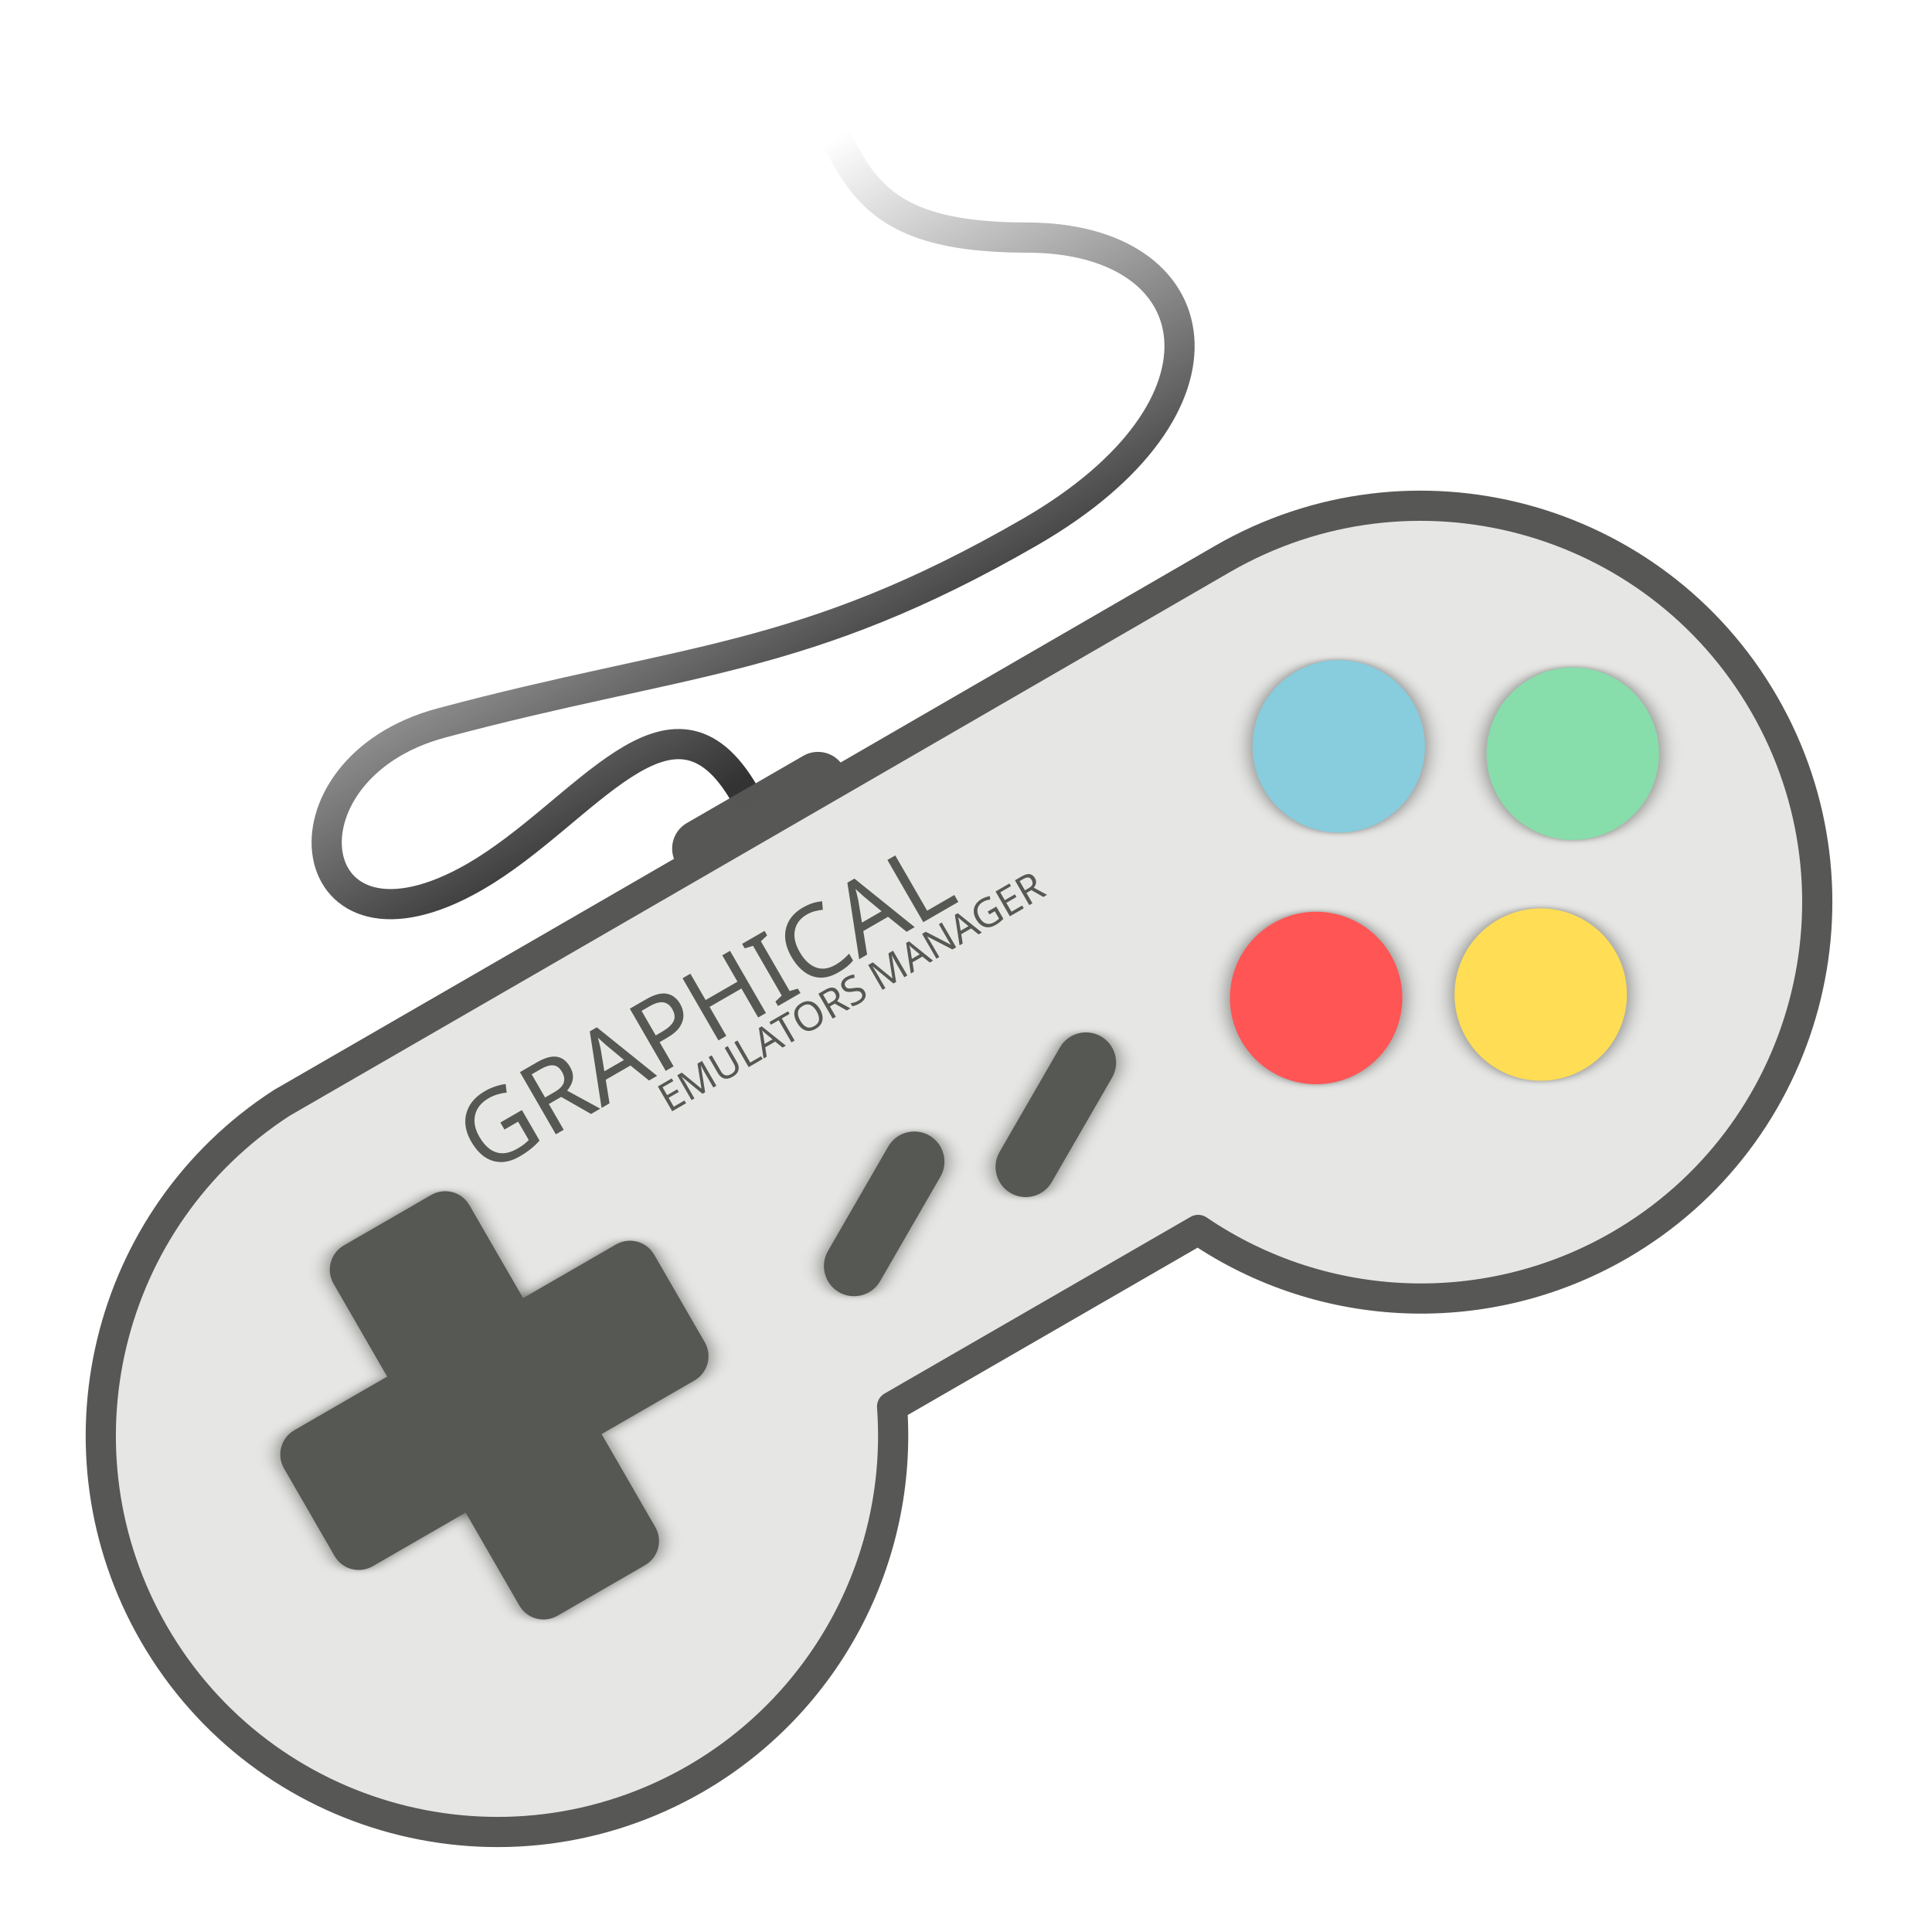
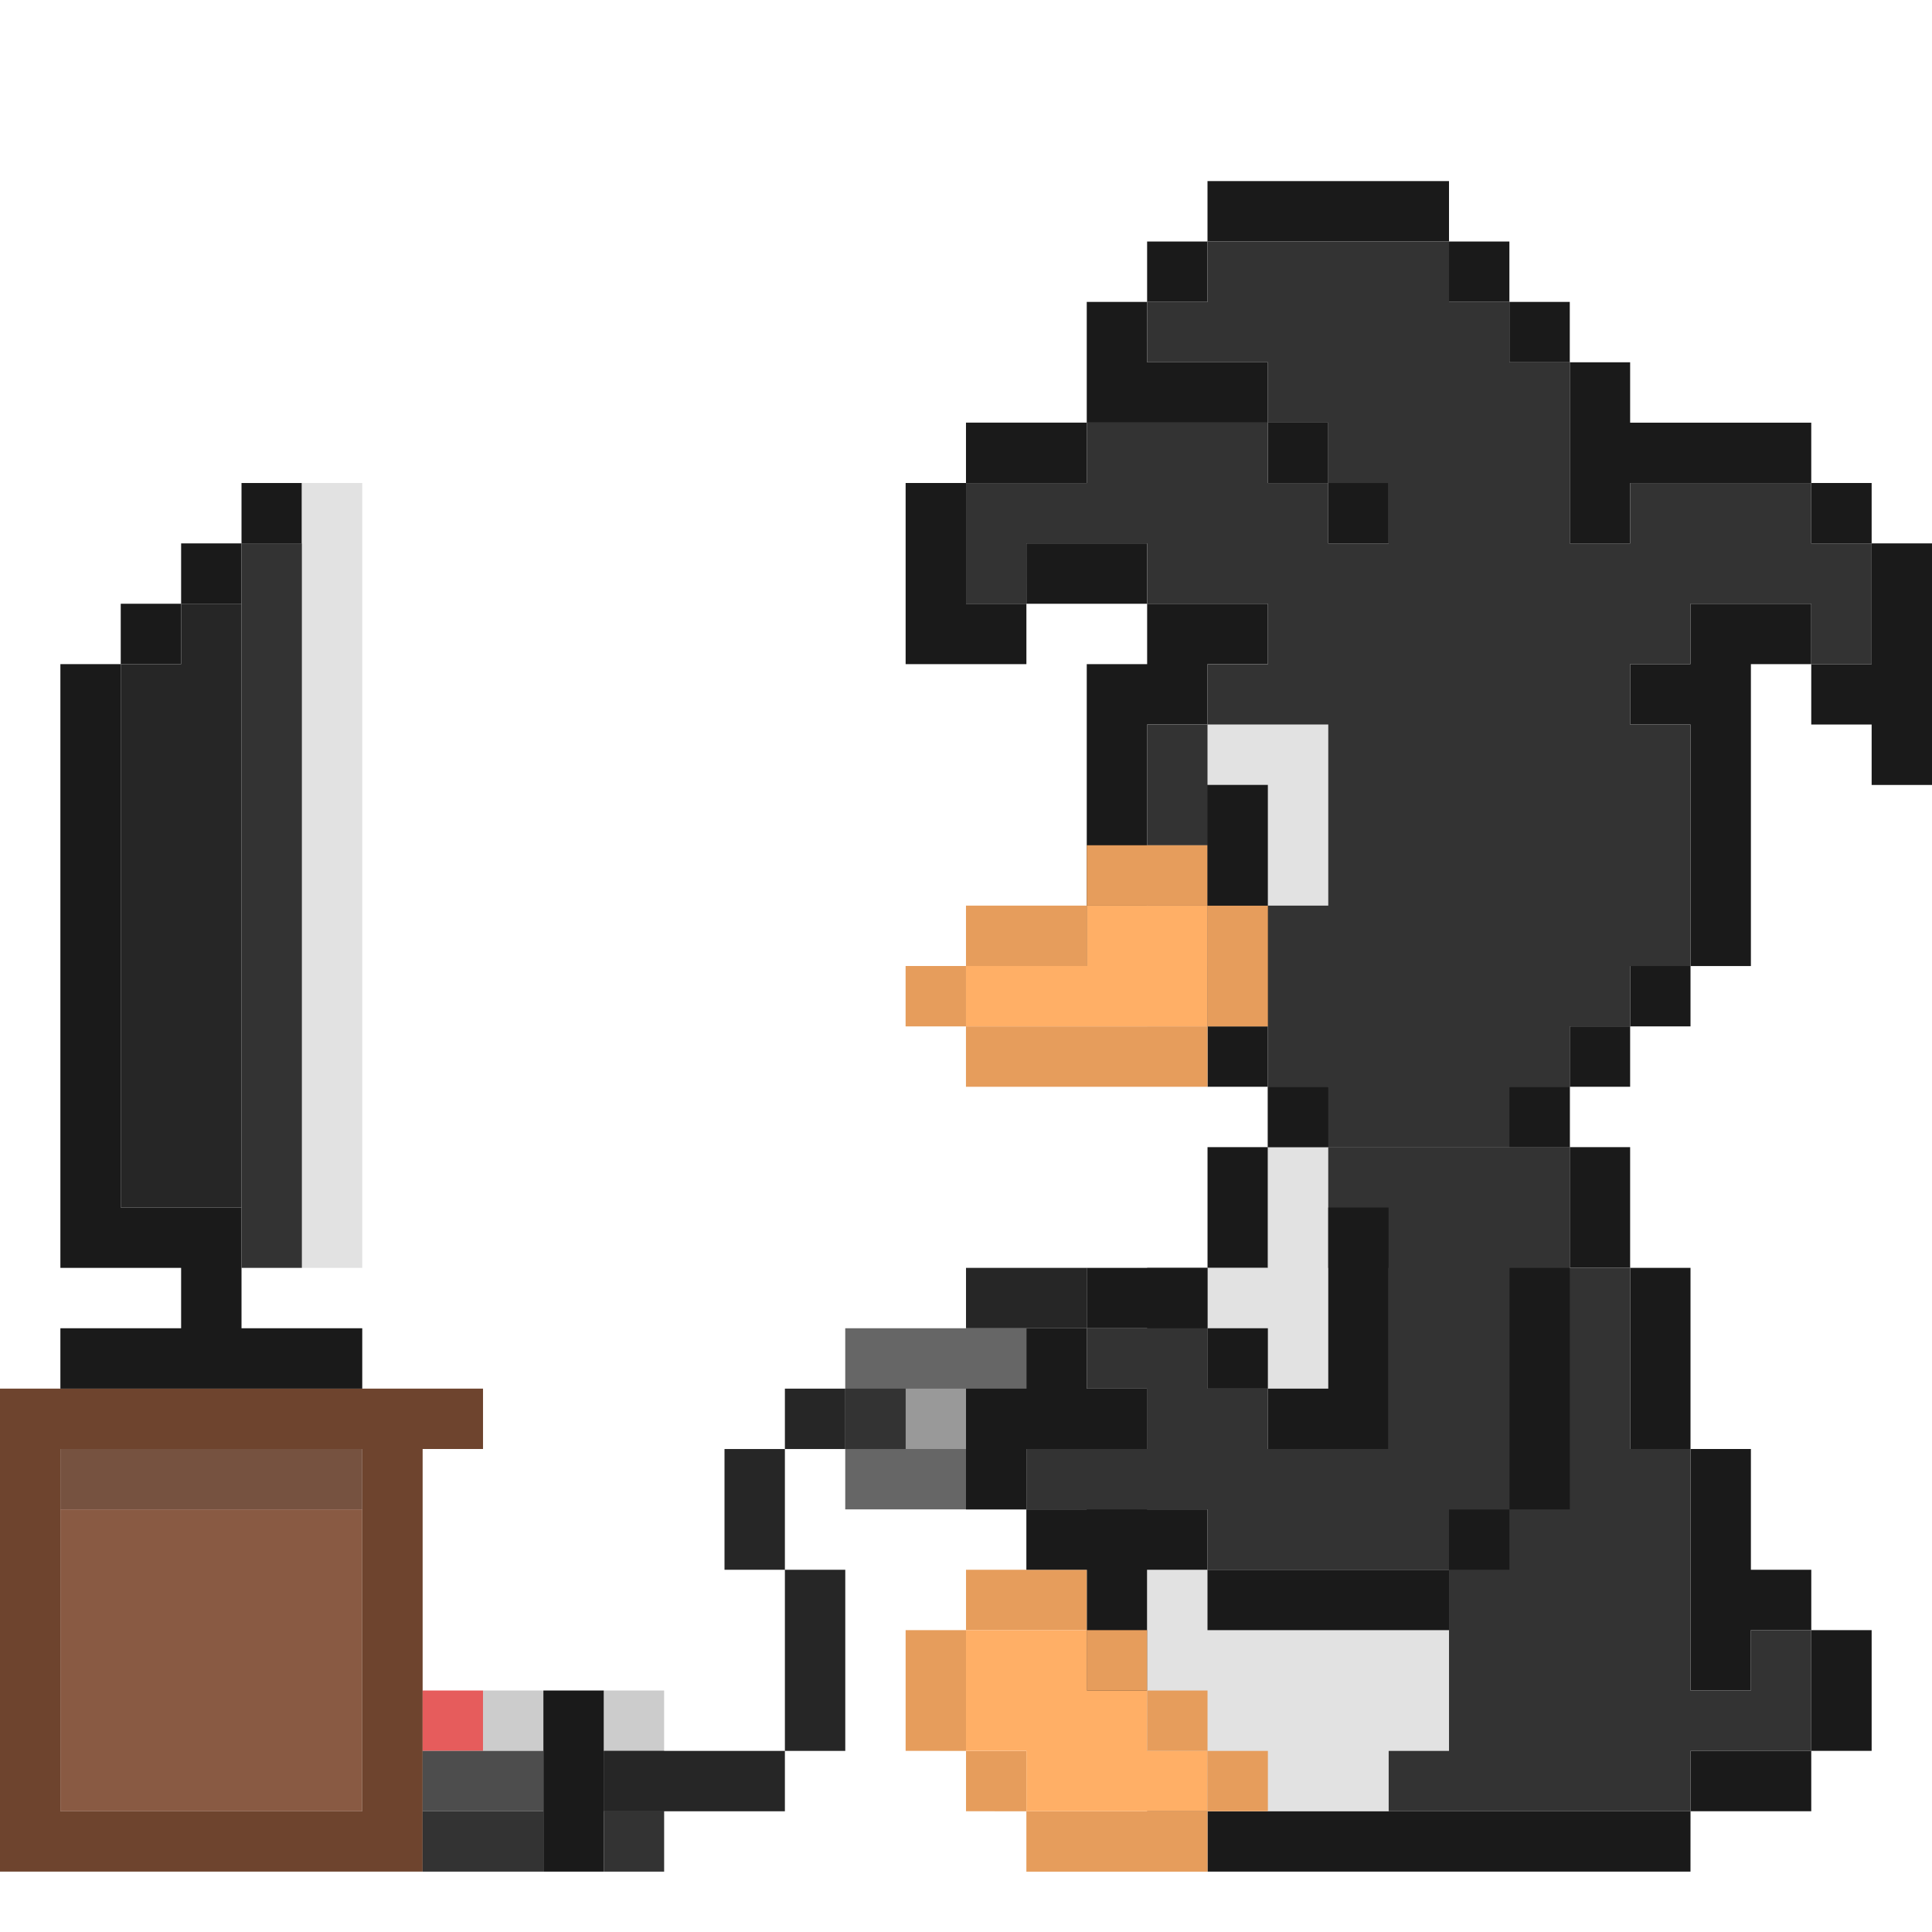
- <svg xmlns="http://www.w3.org/2000/svg" xmlns:xlink="http://www.w3.org/1999/xlink" version="1.1" id="svg11014" width="256" height="256" viewBox="0 0 256 256">
-   <defs id="defs11018">
-     <linearGradient id="linearGradient11611">
-       <stop style="stop-color:#333333;stop-opacity:1;" offset="0" id="stop11607" />
-       <stop style="stop-color:#333333;stop-opacity:0;" offset="1" id="stop11609" />
-     </linearGradient>
-     <linearGradient xlink:href="#linearGradient11611" id="linearGradient11613" x1="27.884" y1="20.634" x2="27.884" y2="6.724" gradientUnits="userSpaceOnUse" gradientTransform="matrix(4.193892,-2.421345,2.421345,4.193892,-58.88251,78.62624)" />
-     <filter style="color-interpolation-filters:sRGB;" id="filter11809">
-       <feFlood flood-opacity="0.498" flood-color="rgb(0,0,0)" result="flood" id="feFlood11799" />
-       <feComposite in="flood" in2="SourceGraphic" operator="in" result="composite1" id="feComposite11801" />
-       <feGaussianBlur in="composite1" stdDeviation="1" result="blur" id="feGaussianBlur11803" />
-       <feOffset dx="0" dy="-2.41474e-15" result="offset" id="feOffset11805" />
-       <feComposite in="SourceGraphic" in2="offset" operator="over" result="composite2" id="feComposite11807" />
-     </filter>
-     <filter style="color-interpolation-filters:sRGB;" id="filter11821">
-       <feFlood flood-opacity="0.498" flood-color="rgb(0,0,0)" result="flood" id="feFlood11811" />
-       <feComposite in="flood" in2="SourceGraphic" operator="in" result="composite1" id="feComposite11813" />
-       <feGaussianBlur in="composite1" stdDeviation="1" result="blur" id="feGaussianBlur11815" />
-       <feOffset dx="0" dy="-2.41474e-15" result="offset" id="feOffset11817" />
-       <feComposite in="SourceGraphic" in2="offset" operator="over" result="composite2" id="feComposite11819" />
-     </filter>
-     <filter style="color-interpolation-filters:sRGB;" id="filter11833">
-       <feFlood flood-opacity="0.498" flood-color="rgb(0,0,0)" result="flood" id="feFlood11823" />
-       <feComposite in="flood" in2="SourceGraphic" operator="in" result="composite1" id="feComposite11825" />
-       <feGaussianBlur in="composite1" stdDeviation="1" result="blur" id="feGaussianBlur11827" />
-       <feOffset dx="0" dy="-2.41474e-15" result="offset" id="feOffset11829" />
-       <feComposite in="SourceGraphic" in2="offset" operator="over" result="composite2" id="feComposite11831" />
-     </filter>
-     <filter style="color-interpolation-filters:sRGB;" id="filter11845">
-       <feFlood flood-opacity="0.498" flood-color="rgb(0,0,0)" result="flood" id="feFlood11835" />
-       <feComposite in="flood" in2="SourceGraphic" operator="in" result="composite1" id="feComposite11837" />
-       <feGaussianBlur in="composite1" stdDeviation="1" result="blur" id="feGaussianBlur11839" />
-       <feOffset dx="0" dy="-2.41474e-15" result="offset" id="feOffset11841" />
-       <feComposite in="SourceGraphic" in2="offset" operator="over" result="composite2" id="feComposite11843" />
-     </filter>
-     <filter style="color-interpolation-filters:sRGB;" id="filter11857">
-       <feFlood flood-opacity="0.498" flood-color="rgb(0,0,0)" result="flood" id="feFlood11847" />
-       <feComposite in="flood" in2="SourceGraphic" operator="in" result="composite1" id="feComposite11849" />
-       <feGaussianBlur in="composite1" stdDeviation="1" result="blur" id="feGaussianBlur11851" />
-       <feOffset dx="0" dy="-2.41474e-15" result="offset" id="feOffset11853" />
-       <feComposite in="SourceGraphic" in2="offset" operator="over" result="composite2" id="feComposite11855" />
-     </filter>
-     <filter style="color-interpolation-filters:sRGB;" id="filter11869">
-       <feFlood flood-opacity="0.498" flood-color="rgb(0,0,0)" result="flood" id="feFlood11859" />
-       <feComposite in="flood" in2="SourceGraphic" operator="in" result="composite1" id="feComposite11861" />
-       <feGaussianBlur in="composite1" stdDeviation="1" result="blur" id="feGaussianBlur11863" />
-       <feOffset dx="0" dy="-2.41474e-15" result="offset" id="feOffset11865" />
-       <feComposite in="SourceGraphic" in2="offset" operator="over" result="composite2" id="feComposite11867" />
-     </filter>
-     <filter style="color-interpolation-filters:sRGB;" id="filter11881">
-       <feFlood flood-opacity="0.498" flood-color="rgb(0,0,0)" result="flood" id="feFlood11871" />
-       <feComposite in="flood" in2="SourceGraphic" operator="in" result="composite1" id="feComposite11873" />
-       <feGaussianBlur in="composite1" stdDeviation="1" result="blur" id="feGaussianBlur11875" />
-       <feOffset dx="0" dy="-2.41474e-15" result="offset" id="feOffset11877" />
-       <feComposite in="SourceGraphic" in2="offset" operator="over" result="composite2" id="feComposite11879" />
-     </filter>
-     <filter style="color-interpolation-filters:sRGB;" id="filter12150">
-       <feFlood flood-opacity="0.498" flood-color="rgb(255,255,255)" result="flood" id="feFlood12140" />
-       <feComposite in="flood" in2="SourceGraphic" operator="in" result="composite1" id="feComposite12142" />
-       <feGaussianBlur in="composite1" stdDeviation="1" result="blur" id="feGaussianBlur12144" />
-       <feOffset dx="0" dy="-2.41474e-15" result="offset" id="feOffset12146" />
-       <feComposite in="SourceGraphic" in2="offset" operator="over" result="composite2" id="feComposite12148" />
-     </filter>
-   </defs>
-   <g id="g12138">
-     <path id="path11597" d="M 98.646,105.203 C 88.994,88.484 77.494,107.764 62.942,116.166 39.648,129.615 35.691,101.903 58.475,95.799 c 32.537,-8.718 47.914,-7.933 78.027,-25.319 28.736,-16.591 24.067,-38.999 -0.427,-38.999 -22.822,-3e-6 -22.538,-9.321 -29.118,-20.718" style="fill:none;fill-rule:evenodd;stroke:url(#linearGradient11613);stroke-width:4;stroke-linecap:round;stroke-linejoin:round;stroke-miterlimit:4;stroke-dasharray:none;stroke-opacity:1;" />
-     <rect transform="rotate(-30)" ry="3.9" rx="3.9" y="139.951" x="20.391" height="8.536" width="25.609" id="rect11595" style="opacity:1;fill:#575755;fill-opacity:0.996;fill-rule:evenodd;stroke:none;stroke-width:4.843;stroke-linecap:round;stroke-linejoin:round;stroke-miterlimit:4;stroke-dasharray:none;stroke-dashoffset:0;stroke-opacity:0.996" />
-     <path id="path11615" d="M 37.328,146.144 C 13.867,161.345 6.421,192.257 20.387,216.474 c 14.506,25.126 46.634,33.735 71.76,19.228 17.417,-10.089 27.538,-29.243 26.058,-49.317 l 40.555,-23.414 c 16.653,11.324 38.314,12.131 55.763,2.077 25.126,-14.506 33.735,-46.634 19.228,-71.76 -14.506,-25.126 -46.634,-33.735 -71.76,-19.228 0,0 -87.823,50.84 -124.664,72.084 z" style="opacity:1;fill:#e6e7e4;fill-opacity:1;fill-rule:evenodd;stroke:#575755;stroke-width:4;stroke-linecap:round;stroke-linejoin:round;stroke-miterlimit:4;stroke-dasharray:none;stroke-dashoffset:0;stroke-opacity:1" />
+ <svg xmlns="http://www.w3.org/2000/svg" width="256" height="256" viewBox="0 0 67.733 67.733" version="1.1" id="svg8">
+   <defs id="defs2" />
+   <g id="layer3" transform="translate(0,59.26667)">
+     <rect style="opacity:1;fill:#895a43;fill-opacity:1;fill-rule:evenodd;stroke:none;stroke-width:3.175;stroke-linecap:round;stroke-linejoin:round;stroke-miterlimit:4;stroke-dasharray:none;stroke-opacity:1" id="rect4948" width="10.583" height="10.583" x="2.117" y="-6.35" />
+     <rect style="opacity:1;fill:#765240;fill-opacity:1;fill-rule:evenodd;stroke:none;stroke-width:3.175;stroke-linecap:round;stroke-linejoin:round;stroke-miterlimit:4;stroke-dasharray:none;stroke-opacity:1" id="rect4950" width="10.583" height="2.117" x="2.117" y="-8.467" />
+     <path style="opacity:1;fill:#6e442e;fill-opacity:1;fill-rule:evenodd;stroke:none;stroke-width:3.175;stroke-linecap:round;stroke-linejoin:round;stroke-miterlimit:4;stroke-dasharray:none;stroke-opacity:1" d="M 0,-10.583 V -8.467 6.35 H 2.117 12.7 14.817 V -8.467 h 2.117 v -2.117 z M 2.117,-8.467 H 12.7 V 4.233 H 2.117 Z" id="rect4952" />
+     <path style="opacity:1;fill:#1a1a1a;fill-opacity:1;fill-rule:evenodd;stroke:none;stroke-width:3.175;stroke-linecap:round;stroke-linejoin:round;stroke-miterlimit:4;stroke-dasharray:none;stroke-opacity:1" d="m 8.467,-42.333 v 2.117 h 2.117 v -2.117 z m 0,2.117 H 6.35 v 2.117 H 8.467 Z M 6.35,-38.1 H 4.233 v 2.117 H 6.35 Z m -2.117,2.117 H 2.117 V -14.817 H 4.233 6.35 v 2.117 H 2.117 v 2.117 H 12.7 v -2.117 H 8.467 v -2.117 -2.117 H 4.233 Z" id="rect4961" />
+     <rect style="opacity:1;fill:#e2e2e2;fill-opacity:1;fill-rule:evenodd;stroke:none;stroke-width:3.175;stroke-linecap:round;stroke-linejoin:round;stroke-miterlimit:4;stroke-dasharray:none;stroke-opacity:1" id="rect4976" width="2.117" height="27.517" x="10.583" y="-42.333" />
+     <rect style="opacity:1;fill:#333333;fill-opacity:1;fill-rule:evenodd;stroke:none;stroke-width:3.175;stroke-linecap:round;stroke-linejoin:round;stroke-miterlimit:4;stroke-dasharray:none;stroke-opacity:1" id="rect4978" width="2.117" height="25.4" x="8.467" y="-40.217" />
+     <path style="opacity:1;fill:#262626;fill-opacity:1;fill-rule:evenodd;stroke:none;stroke-width:3.175;stroke-linecap:round;stroke-linejoin:round;stroke-miterlimit:4;stroke-dasharray:none;stroke-opacity:1" d="m 6.35,-38.1 v 2.117 H 4.233 v 19.05 H 6.35 8.467 v -21.167 z" id="rect4980" />
+     <rect style="opacity:1;fill:#e65c5c;fill-opacity:1;fill-rule:evenodd;stroke:none;stroke-width:3.175;stroke-linecap:round;stroke-linejoin:round;stroke-miterlimit:4;stroke-dasharray:none;stroke-opacity:1" id="rect4985" width="2.117" height="2.117" x="14.817" y="-8.5533711e-06" />
+     <path style="opacity:1;fill:#cccccc;fill-opacity:1;fill-rule:evenodd;stroke:none;stroke-width:3.175;stroke-linecap:round;stroke-linejoin:round;stroke-miterlimit:4;stroke-dasharray:none;stroke-opacity:1" d="M 16.933,-3.1875e-6 V 2.117 h 2.117 V -3.1875e-6 Z m 4.233,0 V 2.117 h 2.117 V -3.1875e-6 Z" id="rect4987" />
+     <rect style="opacity:1;fill:#1a1a1a;fill-opacity:1;fill-rule:evenodd;stroke:none;stroke-width:3.175;stroke-linecap:round;stroke-linejoin:round;stroke-miterlimit:4;stroke-dasharray:none;stroke-opacity:1" id="rect4991" width="2.117" height="6.35" x="19.05" y="-8.5533711e-06" />
+     <path style="opacity:1;fill:#333333;fill-opacity:1;fill-rule:evenodd;stroke:none;stroke-width:3.175;stroke-linecap:round;stroke-linejoin:round;stroke-miterlimit:4;stroke-dasharray:none;stroke-opacity:1" d="m 14.817,4.233 v 2.117 h 4.233 V 4.233 Z m 6.35,0 v 2.117 h 2.117 V 4.233 Z" id="rect4993" />
+     <path style="opacity:1;fill:#4d4d4d;fill-opacity:1;fill-rule:evenodd;stroke:none;stroke-width:3.175;stroke-linecap:round;stroke-linejoin:round;stroke-miterlimit:4;stroke-dasharray:none;stroke-opacity:1" d="m 14.817,2.117 v 2.117 h 4.233 V 2.117 Z m 6.35,0 v 2.117 h 2.117 V 2.117 Z" id="rect4997" />
  </g>
-   <g id="g12133">
-     <rect transform="rotate(-60,38.09346,96.52829)" ry="3.993" rx="3.993" y="193.165" x="9.949" height="7.986" width="23.958" id="rect11573" style="opacity:1;fill:#555853;fill-opacity:1;fill-rule:nonzero;stroke:none;stroke-width:1;stroke-linecap:round;stroke-linejoin:round;stroke-miterlimit:4;stroke-dasharray:none;stroke-dashoffset:0;stroke-opacity:1;filter:url(#filter11821)" />
-     <rect transform="rotate(-60,38.09346,92.55082)" style="opacity:1;fill:#555853;fill-opacity:1;fill-rule:nonzero;stroke:none;stroke-width:1;stroke-linecap:round;stroke-linejoin:round;stroke-miterlimit:4;stroke-dasharray:none;stroke-dashoffset:0;stroke-opacity:1;filter:url(#filter11833)" id="rect11575" width="23.958" height="7.986" x="29.25" y="204.308" rx="3.993" ry="3.993" />
+   <g id="layer5" transform="translate(0,59.26667)">
+     <path style="opacity:1;fill:#1a1a1a;fill-opacity:1;fill-rule:evenodd;stroke:none;stroke-width:3.175;stroke-linecap:round;stroke-linejoin:round;stroke-miterlimit:4;stroke-dasharray:none;stroke-opacity:1" d="m 44.45,-21.167 v 2.117 h 10.583 v -2.117 z m 10.583,2.117 v 4.233 h 2.117 v -4.233 z m 2.117,4.233 v 6.35 h 2.117 v -6.35 z m 2.117,6.35 V -9.875e-7 h 2.117 V -2.117 h 2.117 v -2.117 h -2.117 v -4.233 z m 4.233,6.35 v 4.233 h 2.117 v -4.233 z m 0,4.233 h -4.233 v 2.117 h 4.233 z M 59.267,4.233 H 44.45 42.333 v 2.117 h 16.933 z m -16.933,0 V 2.117 H 40.217 V 4.233 Z M 40.217,2.117 V -9.875e-7 -8.467 H 38.1 V -9.875e-7 2.117 Z m 0,-10.583 h 2.117 v -6.35 h -2.117 z m 2.117,-6.35 h 2.117 v -4.233 h -2.117 z" id="rect5061" />
+     <path style="opacity:1;fill:#333333;fill-opacity:1;fill-rule:evenodd;stroke:none;stroke-width:3.175;stroke-linecap:round;stroke-linejoin:round;stroke-miterlimit:4;stroke-dasharray:none;stroke-opacity:1" d="m 44.45,-19.05 v 4.233 h -2.117 v 6.35 H 40.217 V -3.1875e-6 h 2.117 V 2.117 H 44.45 V 4.233 H 55.033 57.15 59.267 V 2.117 H 63.5 V -3.1875e-6 -2.117 H 61.383 V -3.1875e-6 H 59.267 V -8.467 H 57.15 v -6.35 h -2.117 v -4.233 z" id="rect5088" />
+     <path style="opacity:1;fill:#e2e2e2;fill-opacity:1;fill-rule:evenodd;stroke:none;stroke-width:3.175;stroke-linecap:round;stroke-linejoin:round;stroke-miterlimit:4;stroke-dasharray:none;stroke-opacity:1" d="m 44.45,-19.05 v 4.233 h -2.117 v 6.35 H 40.217 V -3.1875e-6 l 2e-6,2.117 2.117,-2.1e-6 2e-6,2.117 2.117,-2.1e-6 h 2.117 2.117 V 2.117 H 50.8 V -10.583 h -2.117 v -4.233 h -2.117 v -4.233 z" id="rect5103" />
  </g>
-   <g id="g12129">
-     <circle transform="rotate(-30,119.9134,149.5644)" r="11.422" cy="161.8" cx="175.759" id="path11577" style="opacity:1;fill:#ff5555;fill-opacity:1;fill-rule:nonzero;stroke:none;stroke-width:1;stroke-linecap:round;stroke-linejoin:round;stroke-miterlimit:4;stroke-dasharray:none;stroke-dashoffset:0;stroke-opacity:1;filter:url(#filter11857)" />
-     <circle transform="rotate(-30,117.2617,159.4605)" style="opacity:1;fill:#87cdde;fill-opacity:1;fill-rule:nonzero;stroke:none;stroke-width:1;stroke-linecap:round;stroke-linejoin:round;stroke-miterlimit:4;stroke-dasharray:none;stroke-dashoffset:0;stroke-opacity:1;filter:url(#filter11869)" id="circle11579" cx="199.615" cy="137.076" r="11.422" />
-     <circle transform="rotate(-30,117.2617,159.4605)" r="11.422" cy="153.42" cx="225.988" id="circle11581" style="opacity:1;fill:#87deaa;fill-opacity:1;fill-rule:nonzero;stroke:none;stroke-width:1;stroke-linecap:round;stroke-linejoin:round;stroke-miterlimit:4;stroke-dasharray:none;stroke-dashoffset:0;stroke-opacity:1;filter:url(#filter11845)" />
-     <circle transform="rotate(-30,119.9134,149.5644)" style="opacity:1;fill:#ffdd55;fill-opacity:1;fill-rule:nonzero;stroke:none;stroke-width:1;stroke-linecap:round;stroke-linejoin:round;stroke-miterlimit:4;stroke-dasharray:none;stroke-dashoffset:0;stroke-opacity:1;filter:url(#filter11881)" id="circle11583" cx="201.761" cy="176.286" r="11.422" />
+   <g id="layer6" style="display:inline" transform="translate(0,59.26667)">
+     <path style="opacity:1;fill:#e69d5c;fill-opacity:1;fill-rule:evenodd;stroke:none;stroke-width:3.175;stroke-linecap:round;stroke-linejoin:round;stroke-miterlimit:4;stroke-dasharray:none;stroke-opacity:1" d="m 33.867,-4.233 v 2.117 H 38.1 V -4.233 Z M 38.1,-2.117 V -3.1875e-6 h 2.117 V -2.117 Z M 40.217,-3.1875e-6 V 2.117 h 2.117 V -3.1875e-6 Z M 42.333,2.117 V 4.233 H 44.45 V 2.117 Z m 0,2.117 h -6.35 v 2.117 h 6.35 z m -6.35,0 V 2.117 H 33.867 V 4.233 Z M 33.867,2.117 V -2.117 H 31.75 v 4.233 z" id="rect5115" />
+     <path style="opacity:1;fill:#ffaf66;fill-opacity:1;fill-rule:evenodd;stroke:none;stroke-width:3.175;stroke-linecap:round;stroke-linejoin:round;stroke-miterlimit:4;stroke-dasharray:none;stroke-opacity:1" d="m 33.867,-2.117 v 4.233 h 2.117 v 2.117 h 4.233 2.117 V 2.117 H 40.217 V -3.1875e-6 H 38.1 V -2.117 Z" id="rect5130" />
  </g>
-   <path style="opacity:1;fill:#555853;fill-opacity:1;fill-rule:nonzero;stroke:none;stroke-width:1;stroke-linecap:round;stroke-linejoin:round;stroke-miterlimit:4;stroke-dasharray:none;stroke-dashoffset:0;stroke-opacity:1;filter:url(#filter11809)" d="m 52.382,128.431 c -2.058,0 -3.717,1.659 -3.717,3.717 v 14.206 h -14.206 c -2.058,0 -3.717,1.659 -3.717,3.717 v 13.374 c 0,2.058 1.659,3.708 3.717,3.708 h 14.206 v 14.216 c 0,2.058 1.659,3.708 3.717,3.708 h 13.374 c 2.058,0 3.708,-1.65 3.708,-3.708 v -14.216 h 14.206 c 2.058,0 3.717,-1.65 3.717,-3.708 v -13.374 c 0,-2.058 -1.659,-3.717 -3.717,-3.717 H 69.463 v -14.206 c 0,-2.058 -1.65,-3.717 -3.708,-3.717 z" id="rect11585" transform="rotate(-30,117.2617,159.4605)" />
-   <g id="g12123">
-     <text transform="rotate(-30)" id="text11625" y="166.993" x="67.88" style="font-style:normal;font-variant:normal;font-weight:normal;font-stretch:normal;font-size:13.333px;line-height:28px;font-family:'Fira Sans';-inkscape-font-specification:'Fira Sans';text-align:end;writing-mode:lr-tb;text-anchor:end;opacity:1;fill:#555853;fill-opacity:1;fill-rule:evenodd;stroke:none;stroke-width:4;stroke-linecap:square;stroke-linejoin:miter;stroke-miterlimit:4;stroke-dasharray:none;stroke-dashoffset:0;stroke-opacity:1" xml:space="preserve">
-       <tspan y="166.993" x="67.88" id="tspan11623">GRAPHICAL</tspan>
-     </text>
-     <text transform="rotate(-30)" id="text11629" y="172.055" x="67.88" style="font-style:normal;font-variant:normal;font-weight:normal;font-stretch:normal;font-size:5.333px;line-height:28px;font-family:'Fira Sans';-inkscape-font-specification:'Fira Sans';text-align:end;writing-mode:lr-tb;text-anchor:end;opacity:1;fill:#555853;fill-opacity:1;fill-rule:evenodd;stroke:none;stroke-width:4;stroke-linecap:square;stroke-linejoin:miter;stroke-miterlimit:4;stroke-dasharray:none;stroke-dashoffset:0;stroke-opacity:1" xml:space="preserve">
-       <tspan y="172.055" x="67.88" id="tspan11627">EMULATORS MANAGER</tspan>
-     </text>
+   <g id="layer4" style="display:inline" transform="translate(0,59.26667)">
+     <rect style="opacity:1;fill:#666666;fill-opacity:1;fill-rule:evenodd;stroke:none;stroke-width:3.175;stroke-linecap:round;stroke-linejoin:round;stroke-miterlimit:4;stroke-dasharray:none;stroke-opacity:1" id="rect5058" width="6.35" height="6.35" x="29.633" y="-12.7" />
+     <path style="opacity:1;fill:#1a1a1a;fill-opacity:1;fill-rule:evenodd;stroke:none;stroke-width:3.175;stroke-linecap:round;stroke-linejoin:round;stroke-miterlimit:4;stroke-dasharray:none;stroke-opacity:1" d="m 46.567,-16.933 v 6.35 H 44.45 v 2.117 h 2.117 2.117 v -8.467 z M 44.45,-10.583 v -2.117 h -2.117 v 2.117 z m -2.117,-2.117 V -14.817 H 38.1 v 2.117 z m -4.233,0 h -2.117 v 2.117 h -2.117 v 2.117 2.117 h 2.117 V -8.467 H 38.1 40.217 v -2.117 H 38.1 Z m -2.117,6.35 v 2.117 h 6.35 v -2.117 z m 6.35,2.117 v 2.117 H 50.8 v -2.117 z m 8.467,0 h 2.117 V -6.35 H 50.8 Z m 2.117,-2.117 h 2.117 V -14.817 h -2.117 z" id="rect5005" />
+     <path style="opacity:1;fill:#333333;fill-opacity:1;fill-rule:evenodd;stroke:none;stroke-width:3.175;stroke-linecap:round;stroke-linejoin:round;stroke-miterlimit:4;stroke-dasharray:none;stroke-opacity:1" d="M 48.683,-16.933 V -8.467 H 44.45 v -2.117 h -2.117 v -2.117 H 38.1 v 2.117 h 2.117 v 2.117 h -4.233 v 2.117 h 6.35 v 2.117 H 50.8 v -2.117 h 2.117 V -8.467 -16.933 Z" id="rect5028" />
+     <rect style="opacity:1;fill:#262626;fill-opacity:1;fill-rule:evenodd;stroke:none;stroke-width:3.175;stroke-linecap:round;stroke-linejoin:round;stroke-miterlimit:4;stroke-dasharray:none;stroke-opacity:1" id="rect5039" width="4.233" height="2.117" x="33.867" y="-14.817" />
+     <path style="opacity:1;fill:#999999;fill-opacity:1;fill-rule:evenodd;stroke:none;stroke-width:3.175;stroke-linecap:round;stroke-linejoin:round;stroke-miterlimit:4;stroke-dasharray:none;stroke-opacity:1" d="m 31.75,-10.583 v 2.117 h 2.117 v -2.117 z" id="rect5045" />
+     <path style="opacity:1;fill:#262626;fill-opacity:1;fill-rule:evenodd;stroke:none;stroke-width:3.175;stroke-linecap:round;stroke-linejoin:round;stroke-miterlimit:4;stroke-dasharray:none;stroke-opacity:1" d="m 27.517,-10.583 v 2.117 l 2.117,-4.2e-6 v -2.117 z m 0,2.117 h -2.117 v 4.233 h 2.117 z m 0,4.233 v 6.35 h 2.117 v -6.35 z m 0,6.35 h -6.35 v 2.117 h 6.35 z" id="rect5047" />
+     <path id="path5137" d="m 29.633,-10.583 v 2.117 H 31.75 V -10.583 Z" style="opacity:1;fill:#333333;fill-opacity:1;fill-rule:evenodd;stroke:none;stroke-width:3.175;stroke-linecap:round;stroke-linejoin:round;stroke-miterlimit:4;stroke-dasharray:none;stroke-opacity:1" />
+   </g>
+   <g id="layer2" style="display:inline" transform="translate(0,59.26667)">
+     <path style="opacity:1;fill:#1a1a1a;fill-opacity:1;fill-rule:evenodd;stroke:none;stroke-width:3.175;stroke-linecap:round;stroke-linejoin:round;stroke-miterlimit:4;stroke-dasharray:none;stroke-opacity:1" d="m 42.333,-52.917 v 2.117 H 44.45 46.567 48.683 50.8 v -2.117 H 48.683 46.567 44.45 Z M 50.8,-50.8 v 2.117 h 2.117 v -2.117 z m 2.117,2.117 v 2.117 h 2.117 v -2.117 z m 2.117,2.117 v 2.117 2.117 2.117 H 57.15 v -2.117 H 59.267 61.383 63.5 v -2.117 H 61.383 59.267 57.15 v -2.117 z M 63.5,-42.333 v 2.117 h 2.117 v -2.117 z m 2.117,2.117 v 2.117 2.117 H 63.5 v 2.117 h 2.117 v 2.117 h 2.117 v -2.117 -2.117 -2.117 -2.117 z M 63.5,-35.983 v -2.117 h -2.117 -2.117 v 2.117 H 57.15 v 2.117 h 2.117 v 2.117 2.117 2.117 2.117 h 2.117 v -2.117 -2.117 -2.117 -2.117 -2.117 z m -4.233,10.583 H 57.15 v 2.117 h 2.117 z M 57.15,-23.283 h -2.117 v 2.117 H 57.15 Z m -2.117,2.117 h -2.117 v 2.117 h 2.117 z m -12.7,-29.633 h -2.117 v 2.117 h 2.117 z m -2.117,2.117 H 38.1 v 2.117 2.117 H 40.217 42.333 44.45 v -2.117 H 42.333 40.217 Z M 44.45,-44.45 v 2.117 h 2.117 v -2.117 z m 2.117,2.117 v 2.117 h 2.117 v -2.117 z M 38.1,-44.45 h -2.117 -2.117 v 2.117 H 35.983 38.1 Z m -4.233,2.117 H 31.75 v 2.117 2.117 2.117 h 2.117 2.117 v -2.117 h -2.117 v -2.117 z m 2.117,4.233 H 38.1 40.217 v -2.117 H 38.1 35.983 Z m 4.233,0 v 2.117 H 38.1 v 2.117 2.117 2.117 2.117 2.117 h 2.117 v -2.117 -2.117 -2.117 -2.117 h 2.117 v -2.117 H 44.45 v -2.117 h -2.117 z m 0,12.7 v 2.117 h 2.117 v -2.117 z m 2.117,2.117 v 2.117 H 44.45 v -2.117 z M 44.45,-21.167 v 2.117 h 2.117 v -2.117 z" id="rect1009" />
+     <path style="opacity:1;fill:#333333;fill-opacity:1;fill-rule:evenodd;stroke:none;stroke-width:3.175;stroke-linecap:round;stroke-linejoin:round;stroke-miterlimit:4;stroke-dasharray:none;stroke-opacity:1" d="m 42.333,-50.8 v 2.117 h -2.117 v 2.117 H 44.45 v 2.117 h 2.117 v 2.117 h 2.117 v 2.117 h -2.117 v -2.117 H 44.45 v -2.117 H 38.1 v 2.117 h -4.233 v 2.117 2.117 h 2.117 v -2.117 h 4.233 v 2.117 H 44.45 v 2.117 h -2.117 v 2.117 h -2.117 v 4.233 h 2.117 v 6.35 H 44.45 v 2.117 h 2.117 v 2.117 h 6.35 v -2.117 h 2.117 v -2.117 H 57.15 v -2.117 h 2.117 v -8.467 H 57.15 v -2.117 h 2.117 v -2.117 H 63.5 v 2.117 h 2.117 v -4.233 H 63.5 v -2.117 h -6.35 v 2.117 h -2.117 v -6.35 h -2.117 v -2.117 H 50.8 v -2.117 z" id="rect4896" />
+     <rect style="opacity:1;fill:#333333;fill-opacity:1;fill-rule:evenodd;stroke:none;stroke-width:3.175;stroke-linecap:round;stroke-linejoin:round;stroke-miterlimit:4;stroke-dasharray:none;stroke-opacity:1" id="rect4938" width="2.117" height="4.233" x="40.217" y="-29.633" />
+     <path style="opacity:1;fill:#e69d5c;fill-opacity:1;fill-rule:evenodd;stroke:none;stroke-width:3.175;stroke-linecap:round;stroke-linejoin:round;stroke-miterlimit:4;stroke-dasharray:none;stroke-opacity:1" d="m 38.1,-29.633 v 2.117 h 2.117 2.117 v -2.117 h -2.117 z m 4.233,2.117 v 2.117 2.117 h 2.117 v -2.117 -2.117 z m 0,4.233 h -2.117 -2.117 -2.117 -2.117 v 2.117 h 2.117 2.117 2.117 2.117 z m -8.467,0 v -2.117 h -2.117 v 2.117 z m 0,-2.117 h 2.117 2.117 v -2.117 h -2.117 -2.117 z" id="rect4829" />
+     <path style="opacity:1;fill:#ffaf66;fill-opacity:1;fill-rule:evenodd;stroke:none;stroke-width:3.175;stroke-linecap:round;stroke-linejoin:round;stroke-miterlimit:4;stroke-dasharray:none;stroke-opacity:1" d="m 38.1,-27.517 v 2.117 h -2.117 -2.117 v 2.117 h 2.117 2.117 2.117 2.117 v -2.117 -2.117 h -2.117 z" id="rect4853" />
+     <rect style="opacity:1;fill:#1a1a1a;fill-opacity:1;fill-rule:evenodd;stroke:none;stroke-width:3.175;stroke-linecap:round;stroke-linejoin:round;stroke-miterlimit:4;stroke-dasharray:none;stroke-opacity:1" id="rect4889" width="2.117" height="4.233" x="42.333" y="-31.75" />
+     <path style="opacity:1;fill:#e2e2e2;fill-opacity:1;fill-rule:evenodd;stroke:none;stroke-width:3.175;stroke-linecap:round;stroke-linejoin:round;stroke-miterlimit:4;stroke-dasharray:none;stroke-opacity:1" d="m 42.333,-33.867 v 2.117 h 2.117 v 4.233 h 2.117 v -4.233 -2.117 z" id="rect4891" />
  </g>
</svg>
